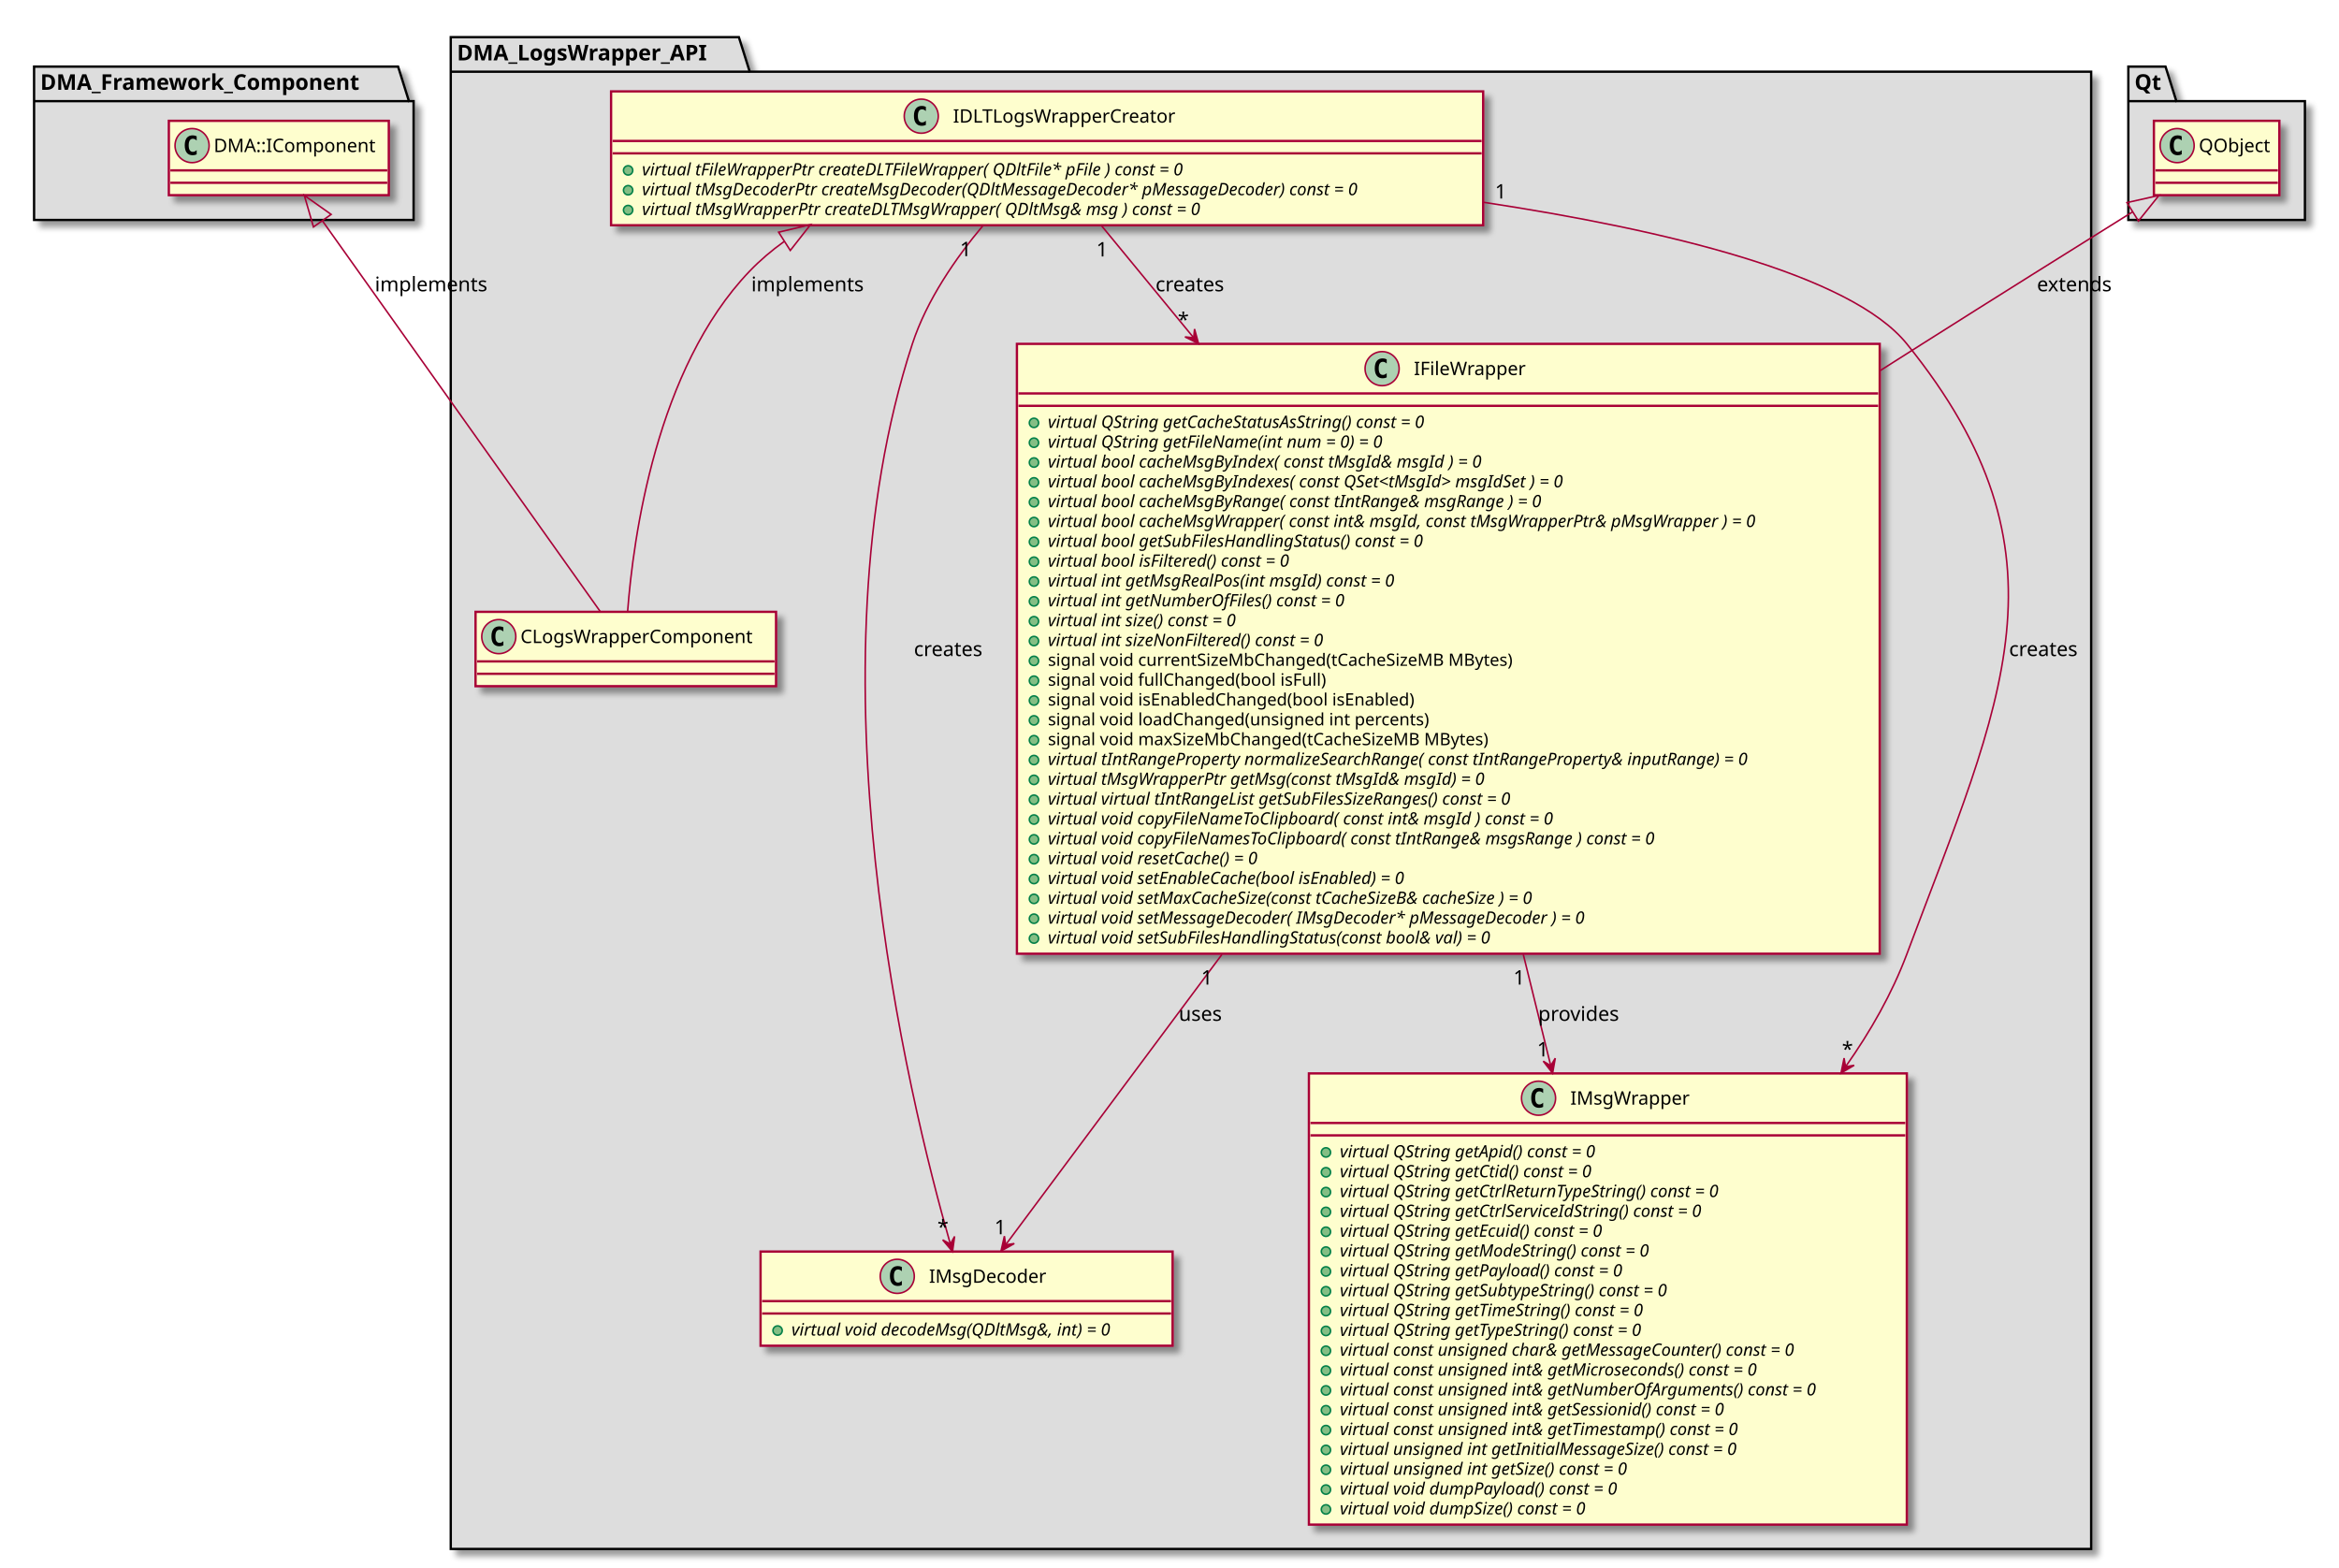
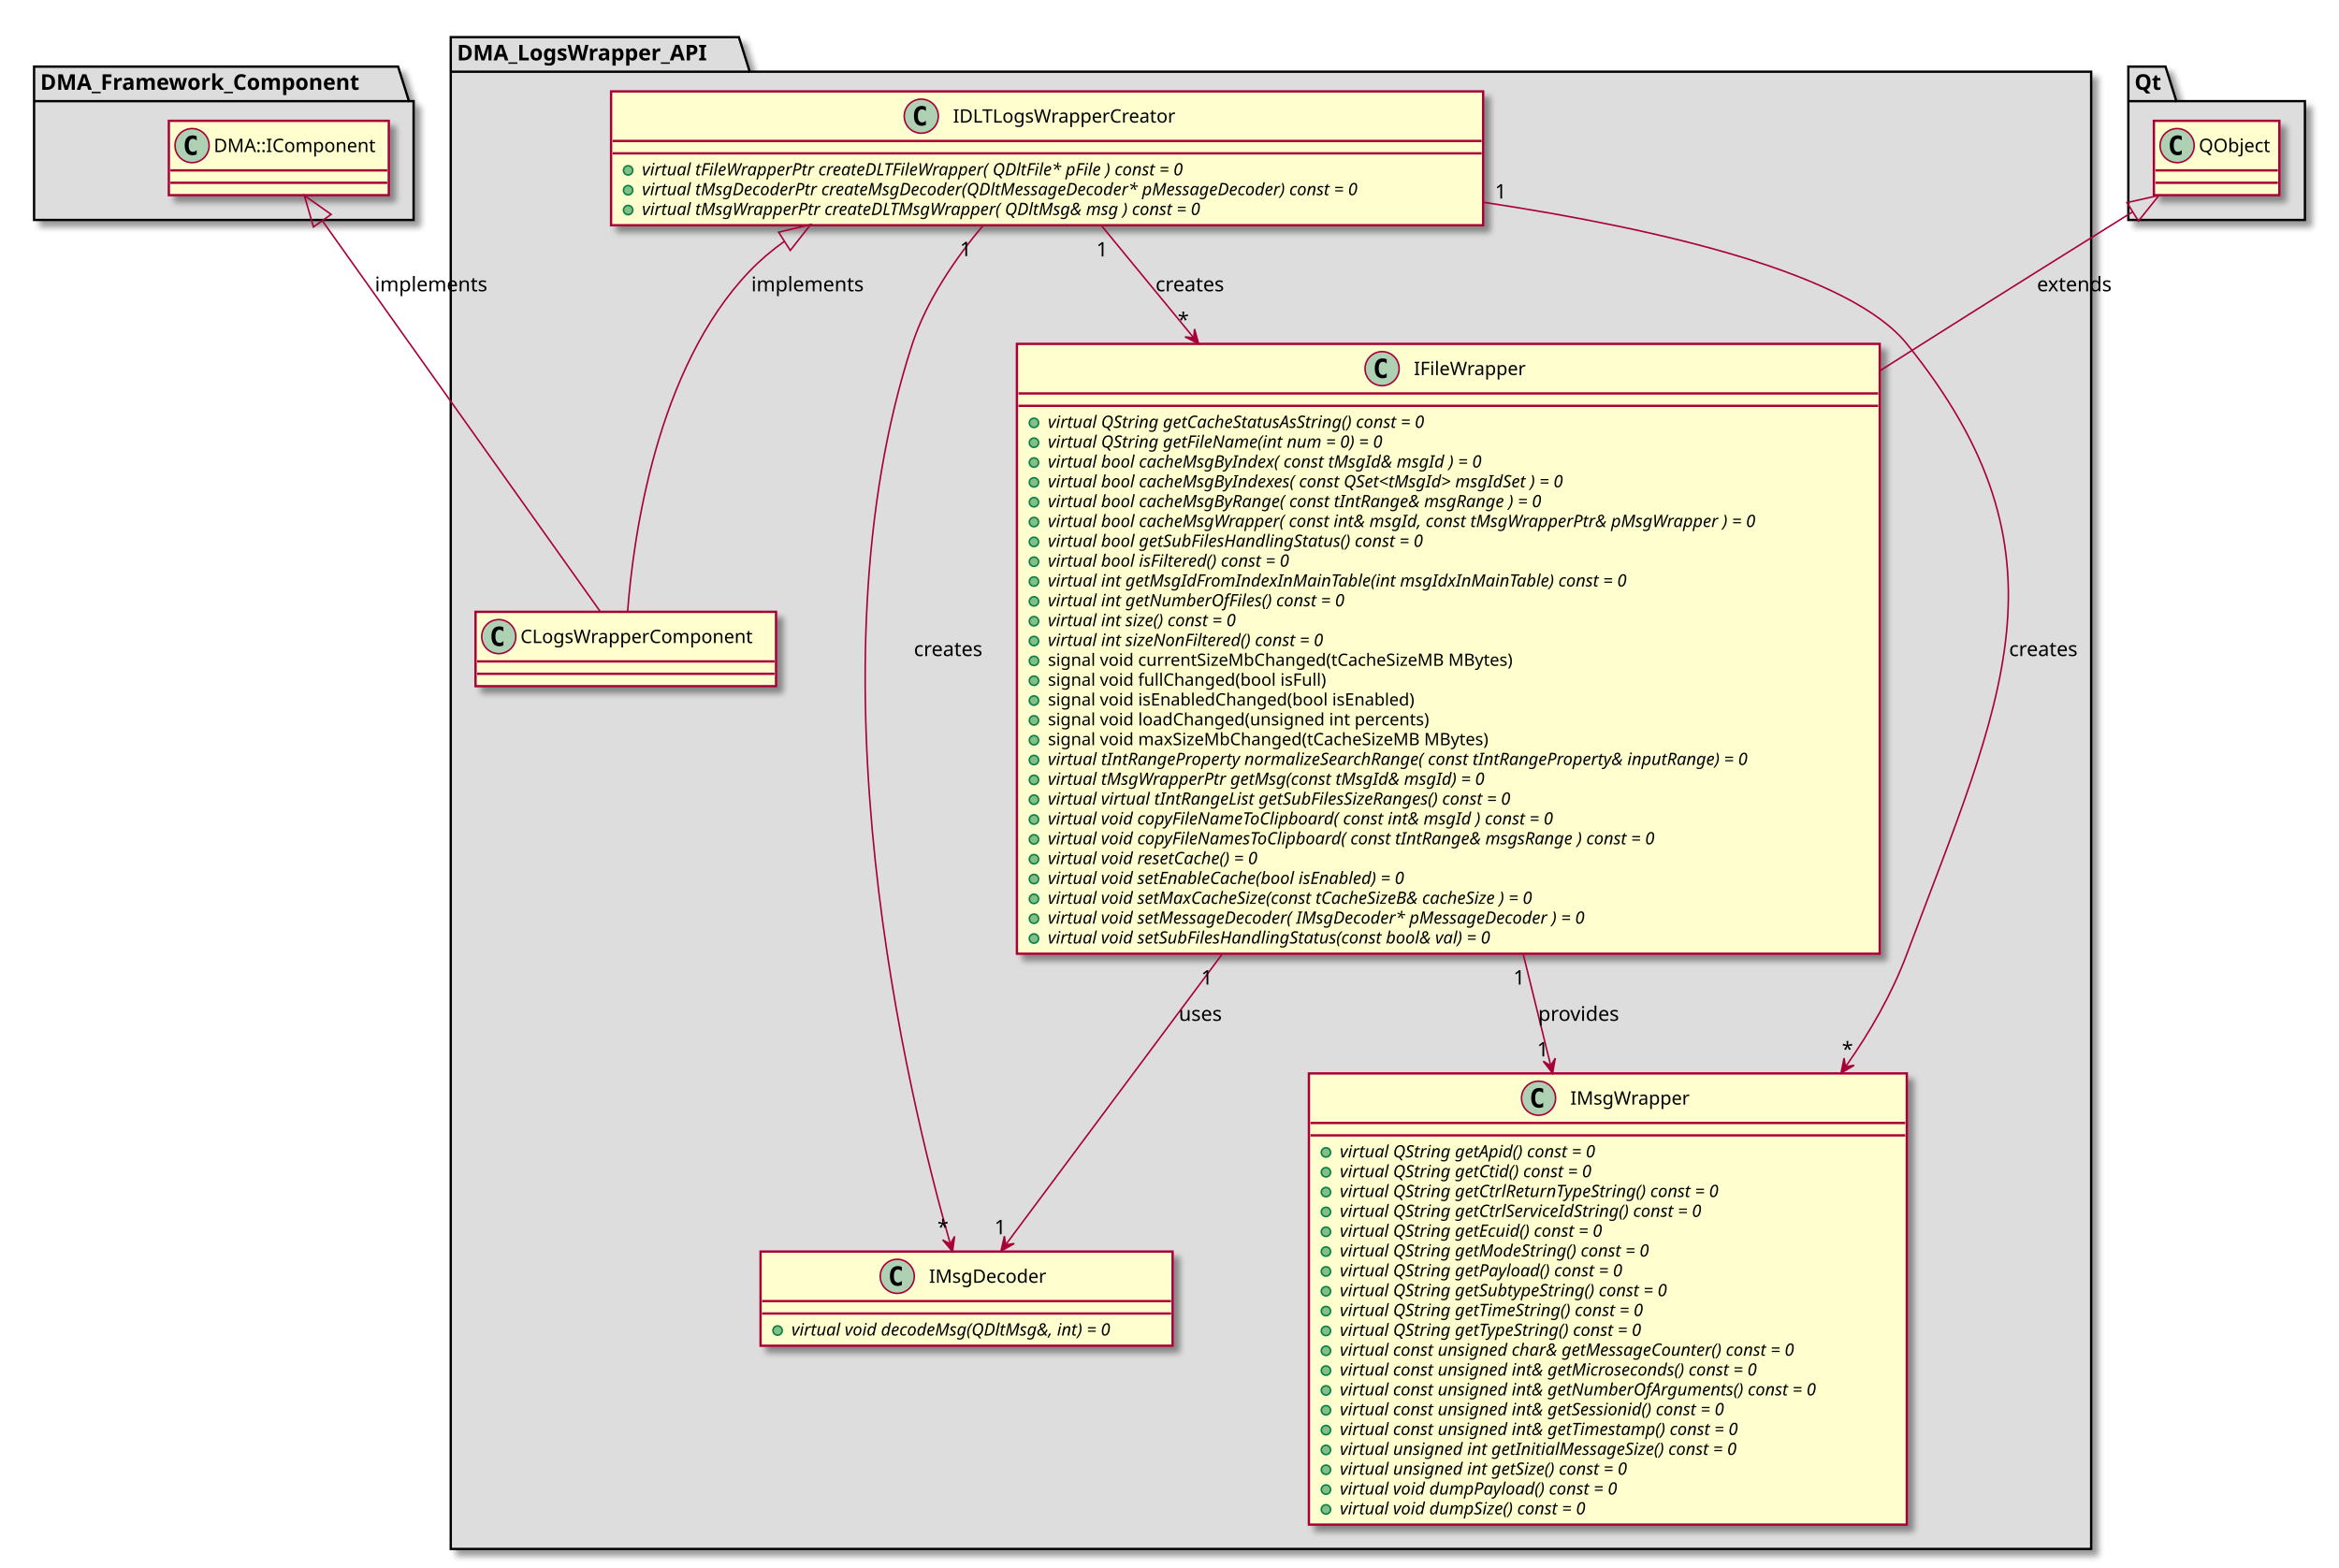
<svg xmlns="http://www.w3.org/2000/svg" contentScriptType="application/ecmascript" contentStyleType="text/css" height="1012px" preserveAspectRatio="none" style="width:1510px;height:1012px;background:#FEFEFE;" version="1.1" viewBox="0 0 1510 1012" width="1510px" zoomAndPan="magnify">
  <defs>
-     <filter height="300%" id="fihkxo1jrkjcz" width="300%" x="-1" y="-1">
+     <filter height="300%" id="flqmidh8n7u7w" width="300%" x="-1" y="-1">
      <feGaussianBlur result="blurOut" stdDeviation="2.0" />
      <feColorMatrix in="blurOut" result="blurOut2" type="matrix" values="0 0 0 0 0 0 0 0 0 0 0 0 0 0 0 0 0 0 .4 0" />
      <feOffset dx="4.0" dy="4.0" in="blurOut2" result="blurOut3" />
      <feBlend in="SourceGraphic" in2="blurOut3" mode="normal" />
    </filter>
  </defs>
  <g>
-     <polygon fill="#DDDDDD" filter="url(#fihkxo1jrkjcz)" points="22,43,257,43,264,65.297,267,65.297,267,142,22,142,22,43" style="stroke: #000000; stroke-width: 1.5;" />
+     <polygon fill="#DDDDDD" filter="url(#flqmidh8n7u7w)" points="22,43,257,43,264,65.297,267,65.297,267,142,22,142,22,43" style="stroke: #000000; stroke-width: 1.5;" />
    <line style="stroke: #000000; stroke-width: 1.5;" x1="22" x2="264" y1="65.297" y2="65.297" />
    <text fill="#000000" font-family="sans-serif" font-size="14" font-weight="bold" lengthAdjust="spacingAndGlyphs" textLength="229" x="26" y="57.995">DMA_Framework_Component</text>
-     <polygon fill="#DDDDDD" filter="url(#fihkxo1jrkjcz)" points="291,24,477,24,484,46.297,1350,46.297,1350,1000,291,1000,291,24" style="stroke: #000000; stroke-width: 1.5;" />
+     <polygon fill="#DDDDDD" filter="url(#flqmidh8n7u7w)" points="291,24,477,24,484,46.297,1350,46.297,1350,1000,291,1000,291,24" style="stroke: #000000; stroke-width: 1.5;" />
    <line style="stroke: #000000; stroke-width: 1.5;" x1="291" x2="484" y1="46.297" y2="46.297" />
    <text fill="#000000" font-family="sans-serif" font-size="14" font-weight="bold" lengthAdjust="spacingAndGlyphs" textLength="180" x="295" y="38.995">DMA_LogsWrapper_API</text>
-     <polygon fill="#DDDDDD" filter="url(#fihkxo1jrkjcz)" points="1374,43,1398,43,1405,65.297,1488,65.297,1488,142,1374,142,1374,43" style="stroke: #000000; stroke-width: 1.5;" />
+     <polygon fill="#DDDDDD" filter="url(#flqmidh8n7u7w)" points="1374,43,1398,43,1405,65.297,1488,65.297,1488,142,1374,142,1374,43" style="stroke: #000000; stroke-width: 1.5;" />
    <line style="stroke: #000000; stroke-width: 1.5;" x1="1374" x2="1405" y1="65.297" y2="65.297" />
    <text fill="#000000" font-family="sans-serif" font-size="14" font-weight="bold" lengthAdjust="spacingAndGlyphs" textLength="18" x="1378" y="57.995">Qt</text>
-     <rect fill="#FEFECE" filter="url(#fihkxo1jrkjcz)" height="48" id="DMA::IComponent" style="stroke: #A80036; stroke-width: 1.5;" width="142" x="109" y="78" />
+     <rect fill="#FEFECE" filter="url(#flqmidh8n7u7w)" height="48" id="DMA::IComponent" style="stroke: #A80036; stroke-width: 1.5;" width="142" x="109" y="78" />
    <ellipse cx="124" cy="94" fill="#ADD1B2" rx="11" ry="11" style="stroke: #A80036; stroke-width: 1.0;" />
    <path d="M126.969,99.641 Q126.391,99.938 125.75,100.078 Q125.109,100.234 124.406,100.234 Q121.906,100.234 120.578,98.594 Q119.266,96.938 119.266,93.812 Q119.266,90.688 120.578,89.031 Q121.906,87.375 124.406,87.375 Q125.109,87.375 125.75,87.531 Q126.406,87.688 126.969,87.984 L126.969,90.703 Q126.344,90.125 125.75,89.859 Q125.156,89.578 124.531,89.578 Q123.188,89.578 122.5,90.656 Q121.812,91.719 121.812,93.812 Q121.812,95.906 122.5,96.984 Q123.188,98.047 124.531,98.047 Q125.156,98.047 125.75,97.781 Q126.344,97.5 126.969,96.922 L126.969,99.641 Z " />
    <text fill="#000000" font-family="sans-serif" font-size="12" lengthAdjust="spacingAndGlyphs" textLength="110" x="138" y="98.154">DMA::IComponent</text>
    <line style="stroke: #A80036; stroke-width: 1.5;" x1="110" x2="250" y1="110" y2="110" />
    <line style="stroke: #A80036; stroke-width: 1.5;" x1="110" x2="250" y1="118" y2="118" />
-     <rect fill="#FEFECE" filter="url(#fihkxo1jrkjcz)" height="48" id="CLogsWrapperComponent" style="stroke: #A80036; stroke-width: 1.5;" width="194" x="307" y="395" />
+     <rect fill="#FEFECE" filter="url(#flqmidh8n7u7w)" height="48" id="CLogsWrapperComponent" style="stroke: #A80036; stroke-width: 1.5;" width="194" x="307" y="395" />
    <ellipse cx="322" cy="411" fill="#ADD1B2" rx="11" ry="11" style="stroke: #A80036; stroke-width: 1.0;" />
    <path d="M324.969,416.641 Q324.391,416.938 323.75,417.078 Q323.109,417.234 322.406,417.234 Q319.906,417.234 318.578,415.594 Q317.266,413.938 317.266,410.812 Q317.266,407.688 318.578,406.031 Q319.906,404.375 322.406,404.375 Q323.109,404.375 323.75,404.531 Q324.406,404.688 324.969,404.984 L324.969,407.703 Q324.344,407.125 323.75,406.859 Q323.156,406.578 322.531,406.578 Q321.188,406.578 320.5,407.656 Q319.812,408.719 319.812,410.812 Q319.812,412.906 320.5,413.984 Q321.188,415.047 322.531,415.047 Q323.156,415.047 323.75,414.781 Q324.344,414.5 324.969,413.922 L324.969,416.641 Z " />
    <text fill="#000000" font-family="sans-serif" font-size="12" lengthAdjust="spacingAndGlyphs" textLength="162" x="336" y="415.154">CLogsWrapperComponent</text>
    <line style="stroke: #A80036; stroke-width: 1.5;" x1="308" x2="500" y1="427" y2="427" />
    <line style="stroke: #A80036; stroke-width: 1.5;" x1="308" x2="500" y1="435" y2="435" />
-     <rect fill="#FEFECE" filter="url(#fihkxo1jrkjcz)" height="86.414" id="IDLTLogsWrapperCreator" style="stroke: #A80036; stroke-width: 1.5;" width="563" x="394.5" y="59" />
+     <rect fill="#FEFECE" filter="url(#flqmidh8n7u7w)" height="86.414" id="IDLTLogsWrapperCreator" style="stroke: #A80036; stroke-width: 1.5;" width="563" x="394.5" y="59" />
    <ellipse cx="594.75" cy="75" fill="#ADD1B2" rx="11" ry="11" style="stroke: #A80036; stroke-width: 1.0;" />
    <path d="M597.719,80.641 Q597.141,80.938 596.5,81.078 Q595.859,81.234 595.156,81.234 Q592.656,81.234 591.328,79.594 Q590.016,77.938 590.016,74.812 Q590.016,71.688 591.328,70.031 Q592.656,68.375 595.156,68.375 Q595.859,68.375 596.5,68.531 Q597.156,68.688 597.719,68.984 L597.719,71.703 Q597.094,71.125 596.5,70.859 Q595.906,70.578 595.281,70.578 Q593.938,70.578 593.25,71.656 Q592.562,72.719 592.562,74.812 Q592.562,76.906 593.25,77.984 Q593.938,79.047 595.281,79.047 Q595.906,79.047 596.5,78.781 Q597.094,78.5 597.719,77.922 L597.719,80.641 Z " />
    <text fill="#000000" font-family="sans-serif" font-size="12" lengthAdjust="spacingAndGlyphs" textLength="154" x="615.25" y="79.154">IDLTLogsWrapperCreator</text>
    <line style="stroke: #A80036; stroke-width: 1.5;" x1="395.5" x2="956.5" y1="91" y2="91" />
    <line style="stroke: #A80036; stroke-width: 1.5;" x1="395.5" x2="956.5" y1="99" y2="99" />
    <ellipse cx="405.5" cy="110" fill="#84BE84" rx="3" ry="3" style="stroke: #038048; stroke-width: 1.0;" />
    <text fill="#000000" font-family="sans-serif" font-size="11" font-style="italic" lengthAdjust="spacingAndGlyphs" textLength="410" x="414.5" y="113.21">virtual tFileWrapperPtr createDLTFileWrapper( QDltFile* pFile ) const = 0</text>
    <ellipse cx="405.5" cy="122.805" fill="#84BE84" rx="3" ry="3" style="stroke: #038048; stroke-width: 1.0;" />
    <text fill="#000000" font-family="sans-serif" font-size="11" font-style="italic" lengthAdjust="spacingAndGlyphs" textLength="537" x="414.5" y="126.015">virtual tMsgDecoderPtr createMsgDecoder(QDltMessageDecoder* pMessageDecoder) const = 0</text>
    <ellipse cx="405.5" cy="135.609" fill="#84BE84" rx="3" ry="3" style="stroke: #038048; stroke-width: 1.0;" />
    <text fill="#000000" font-family="sans-serif" font-size="11" font-style="italic" lengthAdjust="spacingAndGlyphs" textLength="420" x="414.5" y="138.82">virtual tMsgWrapperPtr createDLTMsgWrapper( QDltMsg&amp; msg ) const = 0</text>
-     <rect fill="#FEFECE" filter="url(#fihkxo1jrkjcz)" height="393.727" id="IFileWrapper" style="stroke: #A80036; stroke-width: 1.5;" width="557" x="656.5" y="222" />
+     <rect fill="#FEFECE" filter="url(#flqmidh8n7u7w)" height="393.727" id="IFileWrapper" style="stroke: #A80036; stroke-width: 1.5;" width="557" x="656.5" y="222" />
    <ellipse cx="892.25" cy="238" fill="#ADD1B2" rx="11" ry="11" style="stroke: #A80036; stroke-width: 1.0;" />
    <path d="M895.219,243.641 Q894.641,243.938 894,244.078 Q893.359,244.234 892.656,244.234 Q890.156,244.234 888.828,242.594 Q887.516,240.938 887.516,237.812 Q887.516,234.688 888.828,233.031 Q890.156,231.375 892.656,231.375 Q893.359,231.375 894,231.531 Q894.656,231.688 895.219,231.984 L895.219,234.703 Q894.594,234.125 894,233.859 Q893.406,233.578 892.781,233.578 Q891.438,233.578 890.75,234.656 Q890.062,235.719 890.062,237.812 Q890.062,239.906 890.75,240.984 Q891.438,242.047 892.781,242.047 Q893.406,242.047 894,241.781 Q894.594,241.5 895.219,240.922 L895.219,243.641 Z " />
    <text fill="#000000" font-family="sans-serif" font-size="12" lengthAdjust="spacingAndGlyphs" textLength="77" x="912.75" y="242.154">IFileWrapper</text>
    <line style="stroke: #A80036; stroke-width: 1.5;" x1="657.5" x2="1212.5" y1="254" y2="254" />
    <line style="stroke: #A80036; stroke-width: 1.5;" x1="657.5" x2="1212.5" y1="262" y2="262" />
    <ellipse cx="667.5" cy="273" fill="#84BE84" rx="3" ry="3" style="stroke: #038048; stroke-width: 1.0;" />
    <text fill="#000000" font-family="sans-serif" font-size="11" font-style="italic" lengthAdjust="spacingAndGlyphs" textLength="287" x="676.5" y="276.21">virtual QString getCacheStatusAsString() const = 0</text>
    <ellipse cx="667.5" cy="285.805" fill="#84BE84" rx="3" ry="3" style="stroke: #038048; stroke-width: 1.0;" />
    <text fill="#000000" font-family="sans-serif" font-size="11" font-style="italic" lengthAdjust="spacingAndGlyphs" textLength="255" x="676.5" y="289.015">virtual QString getFileName(int num = 0) = 0</text>
    <ellipse cx="667.5" cy="298.609" fill="#84BE84" rx="3" ry="3" style="stroke: #038048; stroke-width: 1.0;" />
    <text fill="#000000" font-family="sans-serif" font-size="11" font-style="italic" lengthAdjust="spacingAndGlyphs" textLength="326" x="676.5" y="301.82">virtual bool cacheMsgByIndex( const tMsgId&amp; msgId ) = 0</text>
    <ellipse cx="667.5" cy="311.414" fill="#84BE84" rx="3" ry="3" style="stroke: #038048; stroke-width: 1.0;" />
    <text fill="#000000" font-family="sans-serif" font-size="11" font-style="italic" lengthAdjust="spacingAndGlyphs" textLength="393" x="676.5" y="314.625">virtual bool cacheMsgByIndexes( const QSet&lt;tMsgId&gt; msgIdSet ) = 0</text>
    <ellipse cx="667.5" cy="324.219" fill="#84BE84" rx="3" ry="3" style="stroke: #038048; stroke-width: 1.0;" />
    <text fill="#000000" font-family="sans-serif" font-size="11" font-style="italic" lengthAdjust="spacingAndGlyphs" textLength="375" x="676.5" y="327.429">virtual bool cacheMsgByRange( const tIntRange&amp; msgRange ) = 0</text>
    <ellipse cx="667.5" cy="337.023" fill="#84BE84" rx="3" ry="3" style="stroke: #038048; stroke-width: 1.0;" />
    <text fill="#000000" font-family="sans-serif" font-size="11" font-style="italic" lengthAdjust="spacingAndGlyphs" textLength="531" x="676.5" y="340.234">virtual bool cacheMsgWrapper( const int&amp; msgId, const tMsgWrapperPtr&amp; pMsgWrapper ) = 0</text>
    <ellipse cx="667.5" cy="349.828" fill="#84BE84" rx="3" ry="3" style="stroke: #038048; stroke-width: 1.0;" />
    <text fill="#000000" font-family="sans-serif" font-size="11" font-style="italic" lengthAdjust="spacingAndGlyphs" textLength="282" x="676.5" y="353.039">virtual bool getSubFilesHandlingStatus() const = 0</text>
    <ellipse cx="667.5" cy="362.633" fill="#84BE84" rx="3" ry="3" style="stroke: #038048; stroke-width: 1.0;" />
    <text fill="#000000" font-family="sans-serif" font-size="11" font-style="italic" lengthAdjust="spacingAndGlyphs" textLength="185" x="676.5" y="365.843">virtual bool isFiltered() const = 0</text>
    <ellipse cx="667.5" cy="375.438" fill="#84BE84" rx="3" ry="3" style="stroke: #038048; stroke-width: 1.0;" />
-     <text fill="#000000" font-family="sans-serif" font-size="11" font-style="italic" lengthAdjust="spacingAndGlyphs" textLength="261" x="676.5" y="378.648">virtual int getMsgRealPos(int msgId) const = 0</text>
+     <text fill="#000000" font-family="sans-serif" font-size="11" font-style="italic" lengthAdjust="spacingAndGlyphs" textLength="427" x="676.5" y="378.648">virtual int getMsgIdFromIndexInMainTable(int msgIdxInMainTable) const = 0</text>
    <ellipse cx="667.5" cy="388.242" fill="#84BE84" rx="3" ry="3" style="stroke: #038048; stroke-width: 1.0;" />
    <text fill="#000000" font-family="sans-serif" font-size="11" font-style="italic" lengthAdjust="spacingAndGlyphs" textLength="225" x="676.5" y="391.453">virtual int getNumberOfFiles() const = 0</text>
    <ellipse cx="667.5" cy="401.047" fill="#84BE84" rx="3" ry="3" style="stroke: #038048; stroke-width: 1.0;" />
    <text fill="#000000" font-family="sans-serif" font-size="11" font-style="italic" lengthAdjust="spacingAndGlyphs" textLength="146" x="676.5" y="404.257">virtual int size() const = 0</text>
    <ellipse cx="667.5" cy="413.852" fill="#84BE84" rx="3" ry="3" style="stroke: #038048; stroke-width: 1.0;" />
    <text fill="#000000" font-family="sans-serif" font-size="11" font-style="italic" lengthAdjust="spacingAndGlyphs" textLength="210" x="676.5" y="417.062">virtual int sizeNonFiltered() const = 0</text>
    <ellipse cx="667.5" cy="426.656" fill="#84BE84" rx="3" ry="3" style="stroke: #038048; stroke-width: 1.0;" />
    <text fill="#000000" font-family="sans-serif" font-size="11" lengthAdjust="spacingAndGlyphs" textLength="327" x="676.5" y="429.867">signal void currentSizeMbChanged(tCacheSizeMB MBytes)</text>
    <ellipse cx="667.5" cy="439.461" fill="#84BE84" rx="3" ry="3" style="stroke: #038048; stroke-width: 1.0;" />
    <text fill="#000000" font-family="sans-serif" font-size="11" lengthAdjust="spacingAndGlyphs" textLength="197" x="676.5" y="442.671">signal void fullChanged(bool isFull)</text>
    <ellipse cx="667.5" cy="452.266" fill="#84BE84" rx="3" ry="3" style="stroke: #038048; stroke-width: 1.0;" />
    <text fill="#000000" font-family="sans-serif" font-size="11" lengthAdjust="spacingAndGlyphs" textLength="261" x="676.5" y="455.476">signal void isEnabledChanged(bool isEnabled)</text>
    <ellipse cx="667.5" cy="465.07" fill="#84BE84" rx="3" ry="3" style="stroke: #038048; stroke-width: 1.0;" />
    <text fill="#000000" font-family="sans-serif" font-size="11" lengthAdjust="spacingAndGlyphs" textLength="271" x="676.5" y="468.281">signal void loadChanged(unsigned int percents)</text>
    <ellipse cx="667.5" cy="477.875" fill="#84BE84" rx="3" ry="3" style="stroke: #038048; stroke-width: 1.0;" />
    <text fill="#000000" font-family="sans-serif" font-size="11" lengthAdjust="spacingAndGlyphs" textLength="310" x="676.5" y="481.085">signal void maxSizeMbChanged(tCacheSizeMB MBytes)</text>
    <ellipse cx="667.5" cy="490.68" fill="#84BE84" rx="3" ry="3" style="stroke: #038048; stroke-width: 1.0;" />
    <text fill="#000000" font-family="sans-serif" font-size="11" font-style="italic" lengthAdjust="spacingAndGlyphs" textLength="528" x="676.5" y="493.89">virtual tIntRangeProperty normalizeSearchRange( const tIntRangeProperty&amp; inputRange) = 0</text>
    <ellipse cx="667.5" cy="503.484" fill="#84BE84" rx="3" ry="3" style="stroke: #038048; stroke-width: 1.0;" />
    <text fill="#000000" font-family="sans-serif" font-size="11" font-style="italic" lengthAdjust="spacingAndGlyphs" textLength="324" x="676.5" y="506.695">virtual tMsgWrapperPtr getMsg(const tMsgId&amp; msgId) = 0</text>
    <ellipse cx="667.5" cy="516.289" fill="#84BE84" rx="3" ry="3" style="stroke: #038048; stroke-width: 1.0;" />
    <text fill="#000000" font-family="sans-serif" font-size="11" font-style="italic" lengthAdjust="spacingAndGlyphs" textLength="352" x="676.5" y="519.5">virtual virtual tIntRangeList getSubFilesSizeRanges() const = 0</text>
    <ellipse cx="667.5" cy="529.094" fill="#84BE84" rx="3" ry="3" style="stroke: #038048; stroke-width: 1.0;" />
    <text fill="#000000" font-family="sans-serif" font-size="11" font-style="italic" lengthAdjust="spacingAndGlyphs" textLength="384" x="676.5" y="532.304">virtual void copyFileNameToClipboard( const int&amp; msgId ) const = 0</text>
    <ellipse cx="667.5" cy="541.898" fill="#84BE84" rx="3" ry="3" style="stroke: #038048; stroke-width: 1.0;" />
    <text fill="#000000" font-family="sans-serif" font-size="11" font-style="italic" lengthAdjust="spacingAndGlyphs" textLength="462" x="676.5" y="545.109">virtual void copyFileNamesToClipboard( const tIntRange&amp; msgsRange ) const = 0</text>
    <ellipse cx="667.5" cy="554.703" fill="#84BE84" rx="3" ry="3" style="stroke: #038048; stroke-width: 1.0;" />
    <text fill="#000000" font-family="sans-serif" font-size="11" font-style="italic" lengthAdjust="spacingAndGlyphs" textLength="164" x="676.5" y="557.914">virtual void resetCache() = 0</text>
    <ellipse cx="667.5" cy="567.508" fill="#84BE84" rx="3" ry="3" style="stroke: #038048; stroke-width: 1.0;" />
    <text fill="#000000" font-family="sans-serif" font-size="11" font-style="italic" lengthAdjust="spacingAndGlyphs" textLength="272" x="676.5" y="570.718">virtual void setEnableCache(bool isEnabled) = 0</text>
    <ellipse cx="667.5" cy="580.312" fill="#84BE84" rx="3" ry="3" style="stroke: #038048; stroke-width: 1.0;" />
    <text fill="#000000" font-family="sans-serif" font-size="11" font-style="italic" lengthAdjust="spacingAndGlyphs" textLength="375" x="676.5" y="583.523">virtual void setMaxCacheSize(const tCacheSizeB&amp; cacheSize ) = 0</text>
    <ellipse cx="667.5" cy="593.117" fill="#84BE84" rx="3" ry="3" style="stroke: #038048; stroke-width: 1.0;" />
    <text fill="#000000" font-family="sans-serif" font-size="11" font-style="italic" lengthAdjust="spacingAndGlyphs" textLength="406" x="676.5" y="596.328">virtual void setMessageDecoder( IMsgDecoder* pMessageDecoder ) = 0</text>
    <ellipse cx="667.5" cy="605.922" fill="#84BE84" rx="3" ry="3" style="stroke: #038048; stroke-width: 1.0;" />
    <text fill="#000000" font-family="sans-serif" font-size="11" font-style="italic" lengthAdjust="spacingAndGlyphs" textLength="335" x="676.5" y="609.132">virtual void setSubFilesHandlingStatus(const bool&amp; val) = 0</text>
-     <rect fill="#FEFECE" filter="url(#fihkxo1jrkjcz)" height="60.805" id="IMsgDecoder" style="stroke: #A80036; stroke-width: 1.5;" width="266" x="491" y="808" />
+     <rect fill="#FEFECE" filter="url(#flqmidh8n7u7w)" height="60.805" id="IMsgDecoder" style="stroke: #A80036; stroke-width: 1.5;" width="266" x="491" y="808" />
    <ellipse cx="579.25" cy="824" fill="#ADD1B2" rx="11" ry="11" style="stroke: #A80036; stroke-width: 1.0;" />
    <path d="M582.219,829.641 Q581.641,829.938 581,830.078 Q580.359,830.234 579.656,830.234 Q577.156,830.234 575.828,828.594 Q574.516,826.938 574.516,823.812 Q574.516,820.688 575.828,819.031 Q577.156,817.375 579.656,817.375 Q580.359,817.375 581,817.531 Q581.656,817.688 582.219,817.984 L582.219,820.703 Q581.594,820.125 581,819.859 Q580.406,819.578 579.781,819.578 Q578.438,819.578 577.75,820.656 Q577.062,821.719 577.062,823.812 Q577.062,825.906 577.75,826.984 Q578.438,828.047 579.781,828.047 Q580.406,828.047 581,827.781 Q581.594,827.5 582.219,826.922 L582.219,829.641 Z " />
    <text fill="#000000" font-family="sans-serif" font-size="12" lengthAdjust="spacingAndGlyphs" textLength="81" x="599.75" y="828.154">IMsgDecoder</text>
    <line style="stroke: #A80036; stroke-width: 1.5;" x1="492" x2="756" y1="840" y2="840" />
    <line style="stroke: #A80036; stroke-width: 1.5;" x1="492" x2="756" y1="848" y2="848" />
    <ellipse cx="502" cy="859" fill="#84BE84" rx="3" ry="3" style="stroke: #038048; stroke-width: 1.0;" />
    <text fill="#000000" font-family="sans-serif" font-size="11" font-style="italic" lengthAdjust="spacingAndGlyphs" textLength="240" x="511" y="862.21">virtual void decodeMsg(QDltMsg&amp;, int) = 0</text>
-     <rect fill="#FEFECE" filter="url(#fihkxo1jrkjcz)" height="291.289" id="IMsgWrapper" style="stroke: #A80036; stroke-width: 1.5;" width="386" x="845" y="693" />
+     <rect fill="#FEFECE" filter="url(#flqmidh8n7u7w)" height="291.289" id="IMsgWrapper" style="stroke: #A80036; stroke-width: 1.5;" width="386" x="845" y="693" />
    <ellipse cx="993.25" cy="709" fill="#ADD1B2" rx="11" ry="11" style="stroke: #A80036; stroke-width: 1.0;" />
    <path d="M996.219,714.641 Q995.641,714.938 995,715.078 Q994.359,715.234 993.656,715.234 Q991.156,715.234 989.828,713.594 Q988.516,711.938 988.516,708.812 Q988.516,705.688 989.828,704.031 Q991.156,702.375 993.656,702.375 Q994.359,702.375 995,702.531 Q995.656,702.688 996.219,702.984 L996.219,705.703 Q995.594,705.125 995,704.859 Q994.406,704.578 993.781,704.578 Q992.438,704.578 991.75,705.656 Q991.062,706.719 991.062,708.812 Q991.062,710.906 991.75,711.984 Q992.438,713.047 993.781,713.047 Q994.406,713.047 995,712.781 Q995.594,712.5 996.219,711.922 L996.219,714.641 Z " />
    <text fill="#000000" font-family="sans-serif" font-size="12" lengthAdjust="spacingAndGlyphs" textLength="81" x="1013.75" y="713.154">IMsgWrapper</text>
    <line style="stroke: #A80036; stroke-width: 1.5;" x1="846" x2="1230" y1="725" y2="725" />
    <line style="stroke: #A80036; stroke-width: 1.5;" x1="846" x2="1230" y1="733" y2="733" />
    <ellipse cx="856" cy="744" fill="#84BE84" rx="3" ry="3" style="stroke: #038048; stroke-width: 1.0;" />
    <text fill="#000000" font-family="sans-serif" font-size="11" font-style="italic" lengthAdjust="spacingAndGlyphs" textLength="195" x="865" y="747.21">virtual QString getApid() const = 0</text>
    <ellipse cx="856" cy="756.805" fill="#84BE84" rx="3" ry="3" style="stroke: #038048; stroke-width: 1.0;" />
    <text fill="#000000" font-family="sans-serif" font-size="11" font-style="italic" lengthAdjust="spacingAndGlyphs" textLength="192" x="865" y="760.015">virtual QString getCtid() const = 0</text>
    <ellipse cx="856" cy="769.609" fill="#84BE84" rx="3" ry="3" style="stroke: #038048; stroke-width: 1.0;" />
    <text fill="#000000" font-family="sans-serif" font-size="11" font-style="italic" lengthAdjust="spacingAndGlyphs" textLength="289" x="865" y="772.82">virtual QString getCtrlReturnTypeString() const = 0</text>
    <ellipse cx="856" cy="782.414" fill="#84BE84" rx="3" ry="3" style="stroke: #038048; stroke-width: 1.0;" />
    <text fill="#000000" font-family="sans-serif" font-size="11" font-style="italic" lengthAdjust="spacingAndGlyphs" textLength="275" x="865" y="785.625">virtual QString getCtrlServiceIdString() const = 0</text>
    <ellipse cx="856" cy="795.219" fill="#84BE84" rx="3" ry="3" style="stroke: #038048; stroke-width: 1.0;" />
    <text fill="#000000" font-family="sans-serif" font-size="11" font-style="italic" lengthAdjust="spacingAndGlyphs" textLength="200" x="865" y="798.429">virtual QString getEcuid() const = 0</text>
    <ellipse cx="856" cy="808.023" fill="#84BE84" rx="3" ry="3" style="stroke: #038048; stroke-width: 1.0;" />
    <text fill="#000000" font-family="sans-serif" font-size="11" font-style="italic" lengthAdjust="spacingAndGlyphs" textLength="233" x="865" y="811.234">virtual QString getModeString() const = 0</text>
    <ellipse cx="856" cy="820.828" fill="#84BE84" rx="3" ry="3" style="stroke: #038048; stroke-width: 1.0;" />
    <text fill="#000000" font-family="sans-serif" font-size="11" font-style="italic" lengthAdjust="spacingAndGlyphs" textLength="215" x="865" y="824.039">virtual QString getPayload() const = 0</text>
    <ellipse cx="856" cy="833.633" fill="#84BE84" rx="3" ry="3" style="stroke: #038048; stroke-width: 1.0;" />
    <text fill="#000000" font-family="sans-serif" font-size="11" font-style="italic" lengthAdjust="spacingAndGlyphs" textLength="249" x="865" y="836.843">virtual QString getSubtypeString() const = 0</text>
    <ellipse cx="856" cy="846.438" fill="#84BE84" rx="3" ry="3" style="stroke: #038048; stroke-width: 1.0;" />
    <text fill="#000000" font-family="sans-serif" font-size="11" font-style="italic" lengthAdjust="spacingAndGlyphs" textLength="231" x="865" y="849.648">virtual QString getTimeString() const = 0</text>
    <ellipse cx="856" cy="859.242" fill="#84BE84" rx="3" ry="3" style="stroke: #038048; stroke-width: 1.0;" />
    <text fill="#000000" font-family="sans-serif" font-size="11" font-style="italic" lengthAdjust="spacingAndGlyphs" textLength="231" x="865" y="862.453">virtual QString getTypeString() const = 0</text>
    <ellipse cx="856" cy="872.047" fill="#84BE84" rx="3" ry="3" style="stroke: #038048; stroke-width: 1.0;" />
    <text fill="#000000" font-family="sans-serif" font-size="11" font-style="italic" lengthAdjust="spacingAndGlyphs" textLength="345" x="865" y="875.257">virtual const unsigned char&amp; getMessageCounter() const = 0</text>
    <ellipse cx="856" cy="884.852" fill="#84BE84" rx="3" ry="3" style="stroke: #038048; stroke-width: 1.0;" />
    <text fill="#000000" font-family="sans-serif" font-size="11" font-style="italic" lengthAdjust="spacingAndGlyphs" textLength="316" x="865" y="888.062">virtual const unsigned int&amp; getMicroseconds() const = 0</text>
    <ellipse cx="856" cy="897.656" fill="#84BE84" rx="3" ry="3" style="stroke: #038048; stroke-width: 1.0;" />
    <text fill="#000000" font-family="sans-serif" font-size="11" font-style="italic" lengthAdjust="spacingAndGlyphs" textLength="360" x="865" y="900.867">virtual const unsigned int&amp; getNumberOfArguments() const = 0</text>
    <ellipse cx="856" cy="910.461" fill="#84BE84" rx="3" ry="3" style="stroke: #038048; stroke-width: 1.0;" />
    <text fill="#000000" font-family="sans-serif" font-size="11" font-style="italic" lengthAdjust="spacingAndGlyphs" textLength="293" x="865" y="913.671">virtual const unsigned int&amp; getSessionid() const = 0</text>
    <ellipse cx="856" cy="923.266" fill="#84BE84" rx="3" ry="3" style="stroke: #038048; stroke-width: 1.0;" />
    <text fill="#000000" font-family="sans-serif" font-size="11" font-style="italic" lengthAdjust="spacingAndGlyphs" textLength="303" x="865" y="926.476">virtual const unsigned int&amp; getTimestamp() const = 0</text>
    <ellipse cx="856" cy="936.07" fill="#84BE84" rx="3" ry="3" style="stroke: #038048; stroke-width: 1.0;" />
    <text fill="#000000" font-family="sans-serif" font-size="11" font-style="italic" lengthAdjust="spacingAndGlyphs" textLength="299" x="865" y="939.281">virtual unsigned int getInitialMessageSize() const = 0</text>
    <ellipse cx="856" cy="948.875" fill="#84BE84" rx="3" ry="3" style="stroke: #038048; stroke-width: 1.0;" />
    <text fill="#000000" font-family="sans-serif" font-size="11" font-style="italic" lengthAdjust="spacingAndGlyphs" textLength="220" x="865" y="952.085">virtual unsigned int getSize() const = 0</text>
    <ellipse cx="856" cy="961.68" fill="#84BE84" rx="3" ry="3" style="stroke: #038048; stroke-width: 1.0;" />
    <text fill="#000000" font-family="sans-serif" font-size="11" font-style="italic" lengthAdjust="spacingAndGlyphs" textLength="211" x="865" y="964.89">virtual void dumpPayload() const = 0</text>
    <ellipse cx="856" cy="974.484" fill="#84BE84" rx="3" ry="3" style="stroke: #038048; stroke-width: 1.0;" />
    <text fill="#000000" font-family="sans-serif" font-size="11" font-style="italic" lengthAdjust="spacingAndGlyphs" textLength="189" x="865" y="977.695">virtual void dumpSize() const = 0</text>
-     <rect fill="#FEFECE" filter="url(#fihkxo1jrkjcz)" height="48" id="QObject" style="stroke: #A80036; stroke-width: 1.5;" width="81" x="1390.5" y="78" />
+     <rect fill="#FEFECE" filter="url(#flqmidh8n7u7w)" height="48" id="QObject" style="stroke: #A80036; stroke-width: 1.5;" width="81" x="1390.5" y="78" />
    <ellipse cx="1405.5" cy="94" fill="#ADD1B2" rx="11" ry="11" style="stroke: #A80036; stroke-width: 1.0;" />
    <path d="M1408.469,99.641 Q1407.891,99.938 1407.25,100.078 Q1406.609,100.234 1405.906,100.234 Q1403.406,100.234 1402.078,98.594 Q1400.766,96.938 1400.766,93.812 Q1400.766,90.688 1402.078,89.031 Q1403.406,87.375 1405.906,87.375 Q1406.609,87.375 1407.25,87.531 Q1407.906,87.688 1408.469,87.984 L1408.469,90.703 Q1407.844,90.125 1407.25,89.859 Q1406.656,89.578 1406.031,89.578 Q1404.688,89.578 1404,90.656 Q1403.312,91.719 1403.312,93.812 Q1403.312,95.906 1404,96.984 Q1404.688,98.047 1406.031,98.047 Q1406.656,98.047 1407.25,97.781 Q1407.844,97.5 1408.469,96.922 L1408.469,99.641 Z " />
    <text fill="#000000" font-family="sans-serif" font-size="12" lengthAdjust="spacingAndGlyphs" textLength="49" x="1419.5" y="98.154">QObject</text>
    <line style="stroke: #A80036; stroke-width: 1.5;" x1="1391.5" x2="1470.5" y1="110" y2="110" />
    <line style="stroke: #A80036; stroke-width: 1.5;" x1="1391.5" x2="1470.5" y1="118" y2="118" />
    <path d="M208.24,142.71 C255.59,209.3 349.54,341.41 387.5,394.8 " fill="none" id="DMA::IComponent&lt;-CLogsWrapperComponent" style="stroke: #A80036; stroke-width: 1.0;" />
    <polygon fill="none" points="202.36,146.52,196.47,126.16,213.77,138.41,202.36,146.52" style="stroke: #A80036; stroke-width: 1.0;" />
    <text fill="#000000" font-family="sans-serif" font-size="13" lengthAdjust="spacingAndGlyphs" textLength="76" x="242" y="188.067">implements</text>
    <path d="M506.21,155.92 C498.22,161.65 490.73,167.99 484,175 C423.56,237.96 408.77,347.43 405.16,394.92 " fill="none" id="IDLTLogsWrapperCreator&lt;-CLogsWrapperComponent" style="stroke: #A80036; stroke-width: 1.0;" />
    <polygon fill="none" points="502.65,149.9,523.27,145.01,510.19,161.69,502.65,149.9" style="stroke: #A80036; stroke-width: 1.0;" />
    <text fill="#000000" font-family="sans-serif" font-size="13" lengthAdjust="spacingAndGlyphs" textLength="76" x="485" y="188.067">implements</text>
    <path d="M1376.59,136.88 C1338.55,160.61 1286.6,193.12 1241,222 C1232.07,227.65 1223,233.41 1213.85,239.22 " fill="none" id="QObject&lt;-IFileWrapper" style="stroke: #A80036; stroke-width: 1.0;" />
    <polygon fill="none" points="1373.12,130.79,1393.79,126.15,1380.53,142.67,1373.12,130.79" style="stroke: #A80036; stroke-width: 1.0;" />
    <text fill="#000000" font-family="sans-serif" font-size="13" lengthAdjust="spacingAndGlyphs" textLength="51" x="1315" y="188.067">extends</text>
    <path d="M710.66,145.16 C727.08,165.13 748.01,190.58 770.46,217.88 " fill="none" id="IDLTLogsWrapperCreator-&gt;IFileWrapper" style="stroke: #A80036; stroke-width: 1.0;" />
    <polygon fill="#A80036" points="773.78,221.92,771.171,212.423,770.611,218.052,764.982,217.493,773.78,221.92" style="stroke: #A80036; stroke-width: 1.0;" />
    <text fill="#000000" font-family="sans-serif" font-size="13" lengthAdjust="spacingAndGlyphs" textLength="48" x="746" y="188.067">creates</text>
    <text fill="#000000" font-family="sans-serif" font-size="13" lengthAdjust="spacingAndGlyphs" textLength="8" x="707.738" y="165.594">1</text>
    <text fill="#000000" font-family="sans-serif" font-size="13" lengthAdjust="spacingAndGlyphs" textLength="7" x="760.346" y="211.003">*</text>
    <path d="M634.9,145.25 C617.1,166.47 598.26,193.66 589,222 C519.88,433.65 586.21,707.76 613.49,803.06 " fill="none" id="IDLTLogsWrapperCreator-&gt;IMsgDecoder" style="stroke: #A80036; stroke-width: 1.0;" />
    <polygon fill="#A80036" points="614.92,808,616.267,798.244,613.533,803.196,608.581,800.463,614.92,808" style="stroke: #A80036; stroke-width: 1.0;" />
    <text fill="#000000" font-family="sans-serif" font-size="13" lengthAdjust="spacingAndGlyphs" textLength="48" x="590" y="423.567">creates</text>
    <text fill="#000000" font-family="sans-serif" font-size="13" lengthAdjust="spacingAndGlyphs" textLength="8" x="619.712" y="165.383">1</text>
    <text fill="#000000" font-family="sans-serif" font-size="13" lengthAdjust="spacingAndGlyphs" textLength="7" x="605.168" y="796.79">*</text>
    <path d="M957.51,130.56 C1075.97,148.52 1194.8,177.21 1231,222 C1341.08,358.18 1292.42,452.01 1231,616 C1221.48,641.41 1207.59,665.82 1191.55,688.55 " fill="none" id="IDLTLogsWrapperCreator-&gt;IMsgWrapper" style="stroke: #A80036; stroke-width: 1.0;" />
    <polygon fill="#A80036" points="1188.53,692.77,1197.009,687.76,1191.431,688.697,1190.493,683.119,1188.53,692.77" style="stroke: #A80036; stroke-width: 1.0;" />
    <text fill="#000000" font-family="sans-serif" font-size="13" lengthAdjust="spacingAndGlyphs" textLength="48" x="1297" y="423.567">creates</text>
    <text fill="#000000" font-family="sans-serif" font-size="13" lengthAdjust="spacingAndGlyphs" textLength="8" x="965.094" y="128.183">1</text>
    <text fill="#000000" font-family="sans-serif" font-size="13" lengthAdjust="spacingAndGlyphs" textLength="7" x="1189.111" y="681.932">*</text>
    <path d="M788.83,616.22 C735.33,688.05 680.34,761.87 649.34,803.49 " fill="none" id="IFileWrapper-&gt;IMsgDecoder" style="stroke: #A80036; stroke-width: 1.0;" />
    <polygon fill="#A80036" points="646.23,807.66,654.822,802.845,649.223,803.655,648.414,798.056,646.23,807.66" style="stroke: #A80036; stroke-width: 1.0;" />
    <text fill="#000000" font-family="sans-serif" font-size="13" lengthAdjust="spacingAndGlyphs" textLength="30" x="761" y="659.067">uses</text>
    <text fill="#000000" font-family="sans-serif" font-size="13" lengthAdjust="spacingAndGlyphs" textLength="8" x="775.433" y="635.651">1</text>
    <text fill="#000000" font-family="sans-serif" font-size="13" lengthAdjust="spacingAndGlyphs" textLength="8" x="641.99" y="796.853">1</text>
    <path d="M983.41,616.22 C989.36,640.33 995.36,664.66 1001.1,687.93 " fill="none" id="IFileWrapper-&gt;IMsgWrapper" style="stroke: #A80036; stroke-width: 1.0;" />
    <polygon fill="#A80036" points="1002.32,692.88,1004.045,683.183,1001.121,688.026,996.278,685.102,1002.32,692.88" style="stroke: #A80036; stroke-width: 1.0;" />
    <text fill="#000000" font-family="sans-serif" font-size="13" lengthAdjust="spacingAndGlyphs" textLength="54" x="993" y="659.067">provides</text>
    <text fill="#000000" font-family="sans-serif" font-size="13" lengthAdjust="spacingAndGlyphs" textLength="8" x="977.006" y="635.651">1</text>
    <text fill="#000000" font-family="sans-serif" font-size="13" lengthAdjust="spacingAndGlyphs" textLength="8" x="992.274" y="682.048">1</text>
  </g>
</svg>
